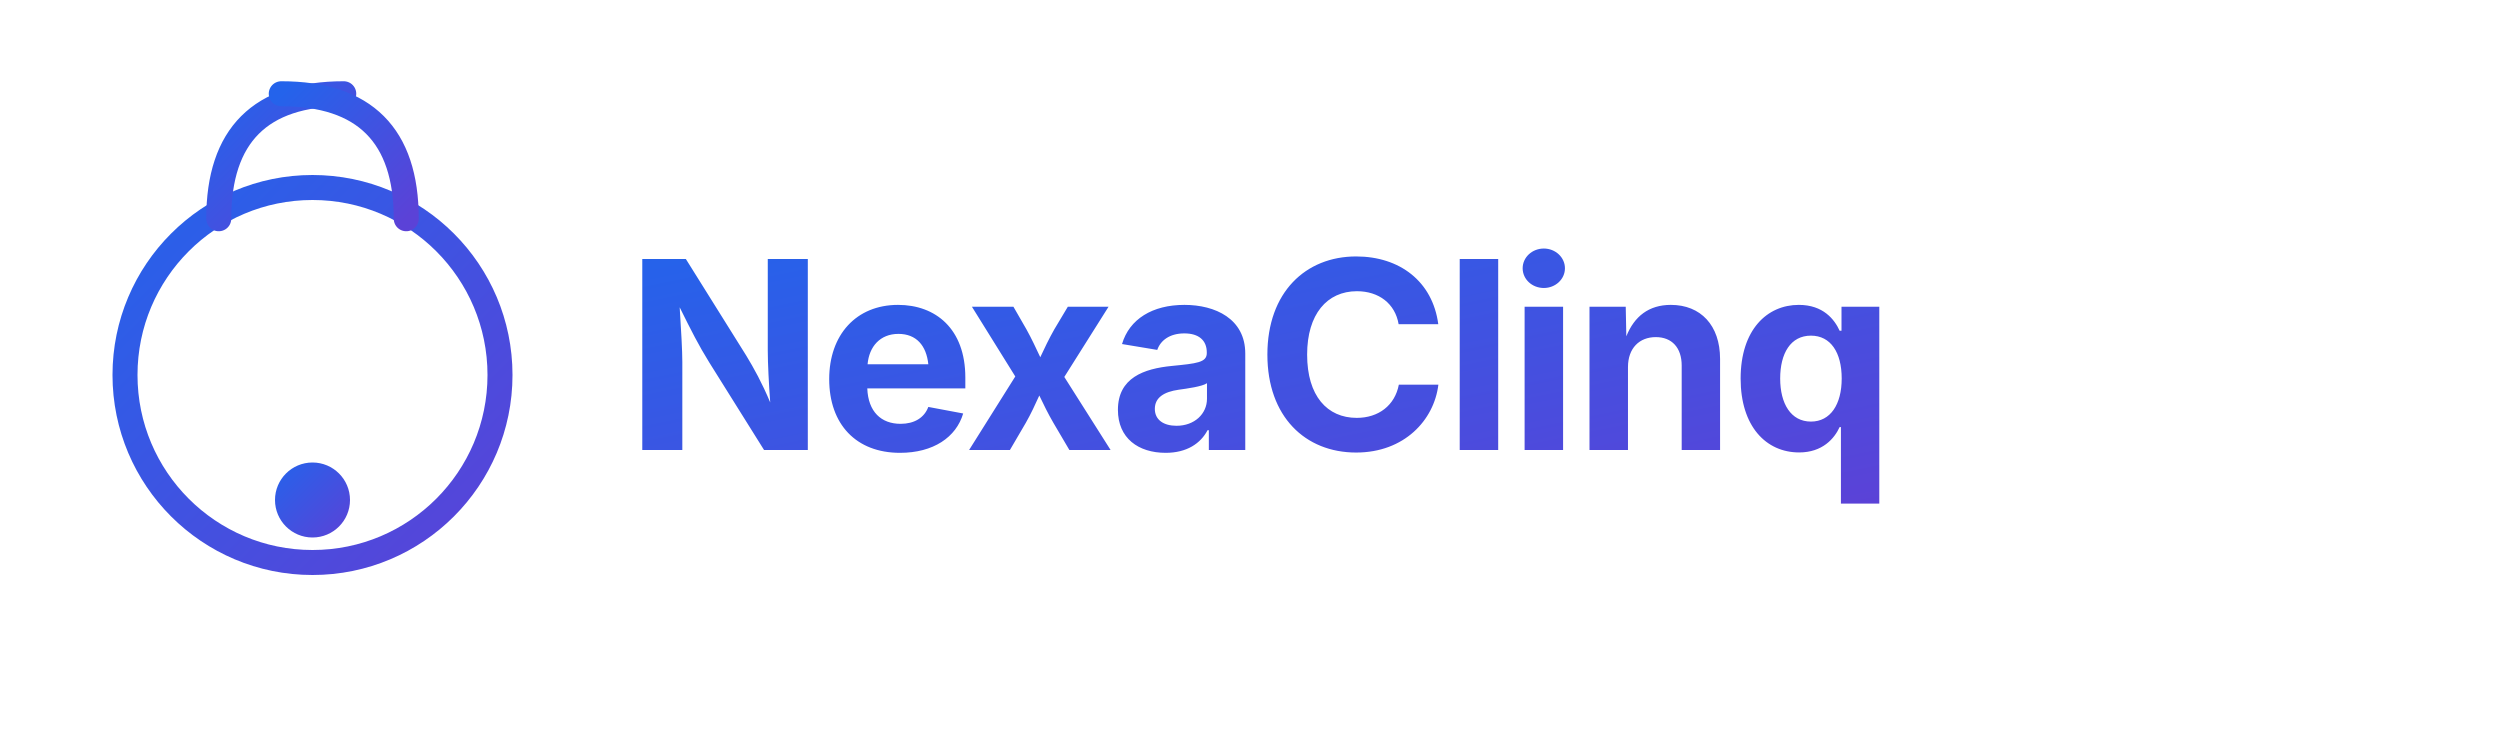
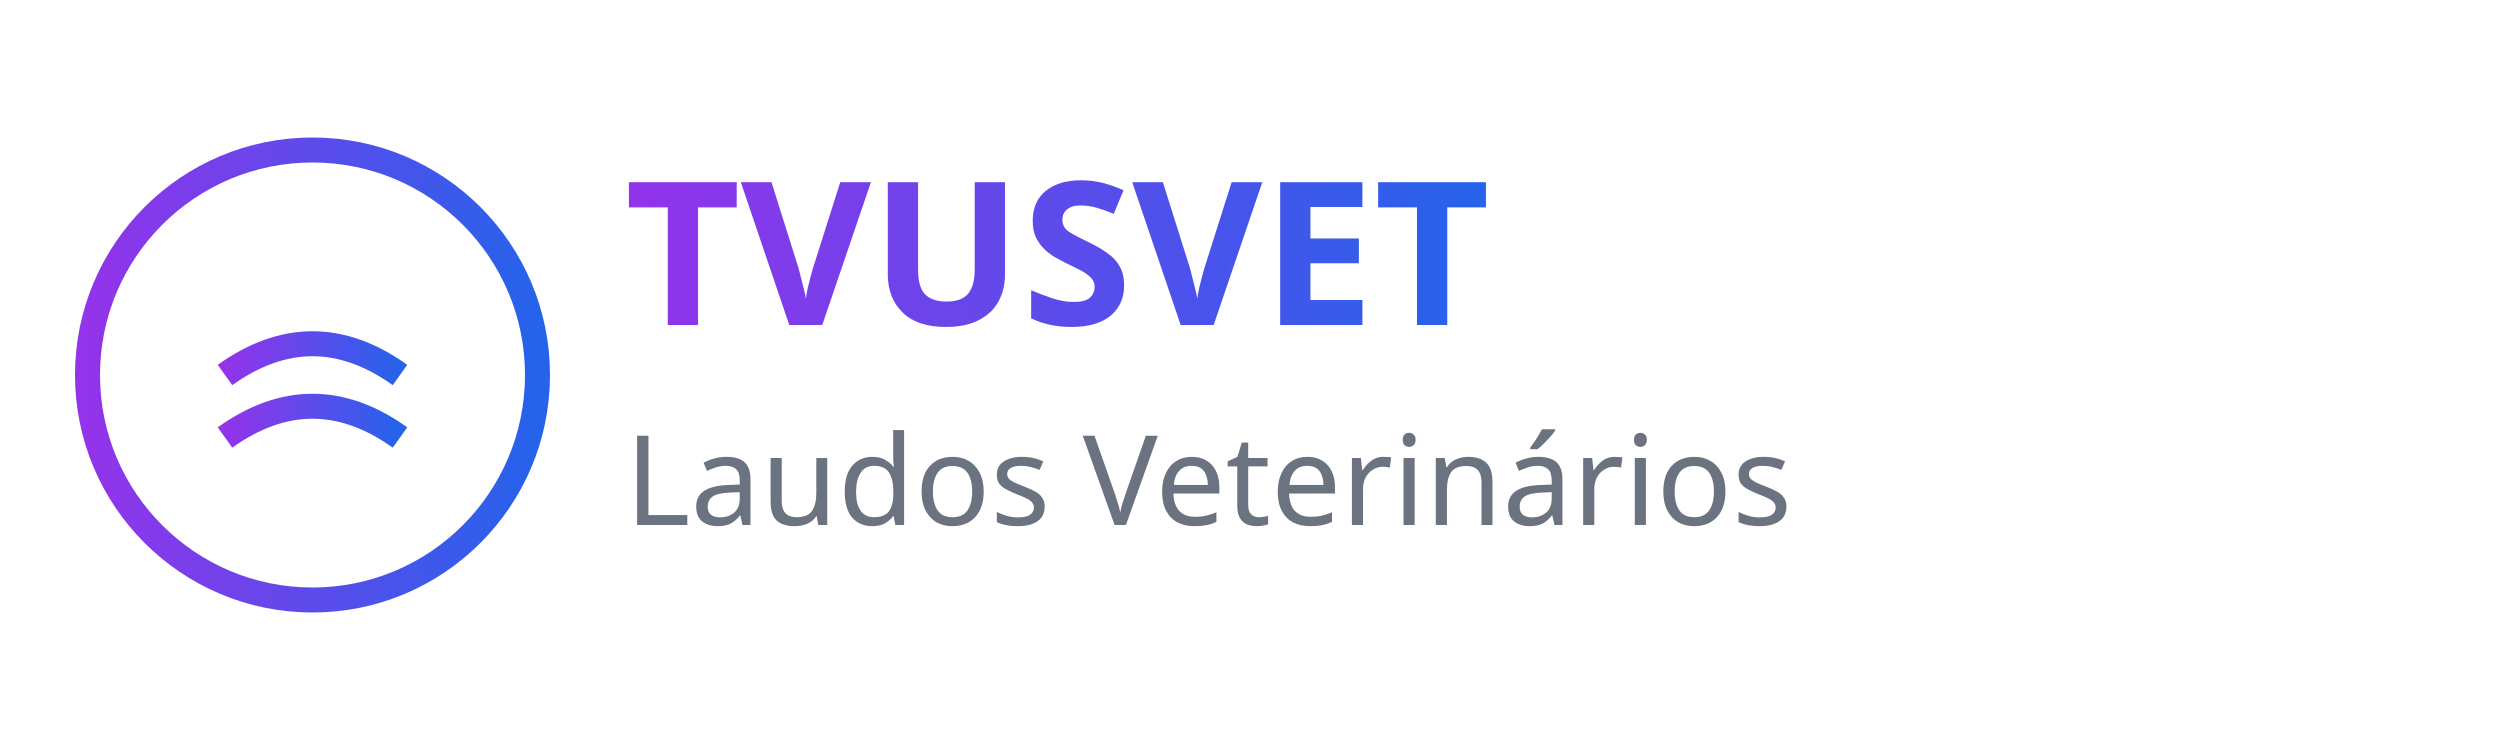
- <svg xmlns="http://www.w3.org/2000/svg" width="400" height="120" viewBox="0 0 400 120" fill="none">
+ <svg xmlns="http://www.w3.org/2000/svg" width="200" height="60" viewBox="0 0 200 60" fill="none">
  <defs>
-     <linearGradient id="ncGrad" x1="0%" y1="0%" x2="100%" y2="100%">
-       <stop offset="0%" stop-color="hsl(221,83%,53%)" />
-       <stop offset="100%" stop-color="hsl(250,65%,55%)" />
+     <linearGradient id="gradient" x1="0%" y1="0%" x2="100%" y2="0%">
+       <stop offset="0%" style="stop-color:#9333EA;stop-opacity:1" />
+       <stop offset="100%" style="stop-color:#2563EB;stop-opacity:1" />
    </linearGradient>
  </defs>
-   <circle cx="50" cy="60" r="30" stroke="url(#ncGrad)" stroke-width="4" fill="none" />
-   <path d="M35 35 Q35 15, 55 15" stroke="url(#ncGrad)" stroke-width="4" fill="none" stroke-linecap="round" />
-   <path d="M65 35 Q65 15, 45 15" stroke="url(#ncGrad)" stroke-width="4" fill="none" stroke-linecap="round" />
-   <circle cx="50" cy="80" r="6" fill="url(#ncGrad)" />
-   <text x="100" y="72" font-family="system-ui, -apple-system, sans-serif" font-size="42" font-weight="700" fill="url(#ncGrad)" letter-spacing="-1">NexaClinq</text>
+   <circle cx="25" cy="30" r="18" stroke="url(#gradient)" stroke-width="2" fill="none" />
+   <path d="M 18 30 Q 25 25, 32 30" stroke="url(#gradient)" stroke-width="2" fill="none" />
+   <path d="M 18 35 Q 25 30, 32 35" stroke="url(#gradient)" stroke-width="2" fill="none" />
+   <path d="M 20 24 L 20 20" stroke="url(#gradient)" stroke-width="2" stroke-linecap="round" />
+   <path d="M 30 24 L 30 20" stroke="url(#gradient)" stroke-width="2" stroke-linecap="round" />
+   <text x="50" y="26" font-family="'Manrope', sans-serif" font-size="16" font-weight="700" fill="url(#gradient)">TVUSVET</text>
+   <text x="50" y="42" font-family="'Manrope', sans-serif" font-size="10" font-weight="400" fill="#6B7280">Laudos Veterinários</text>
</svg>
